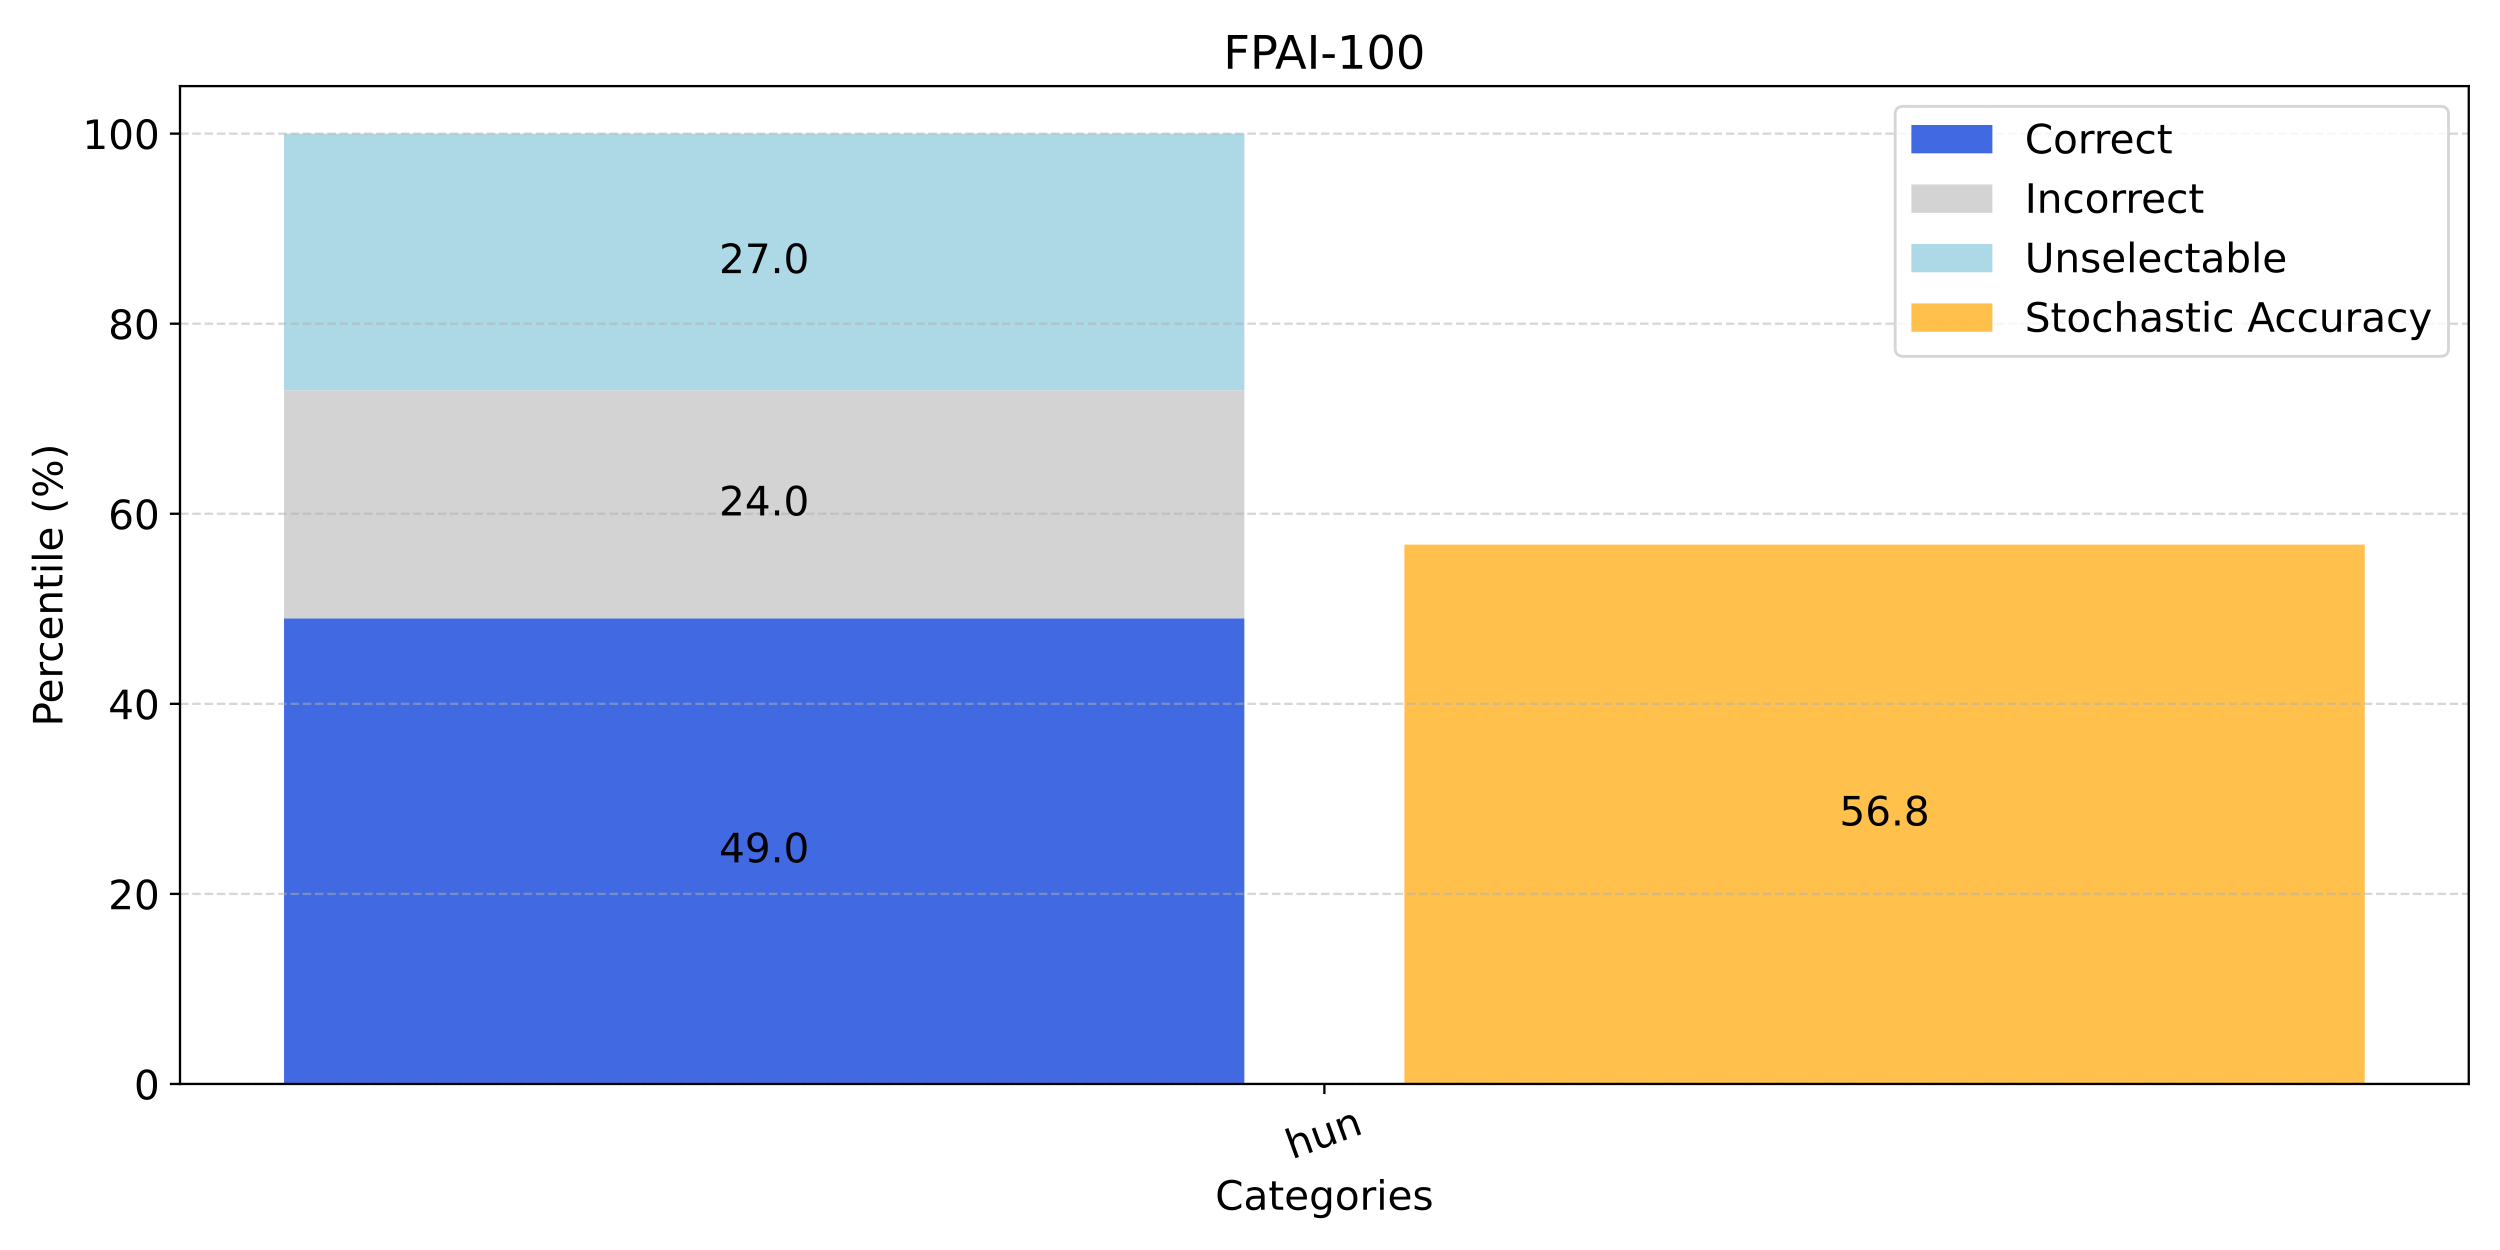
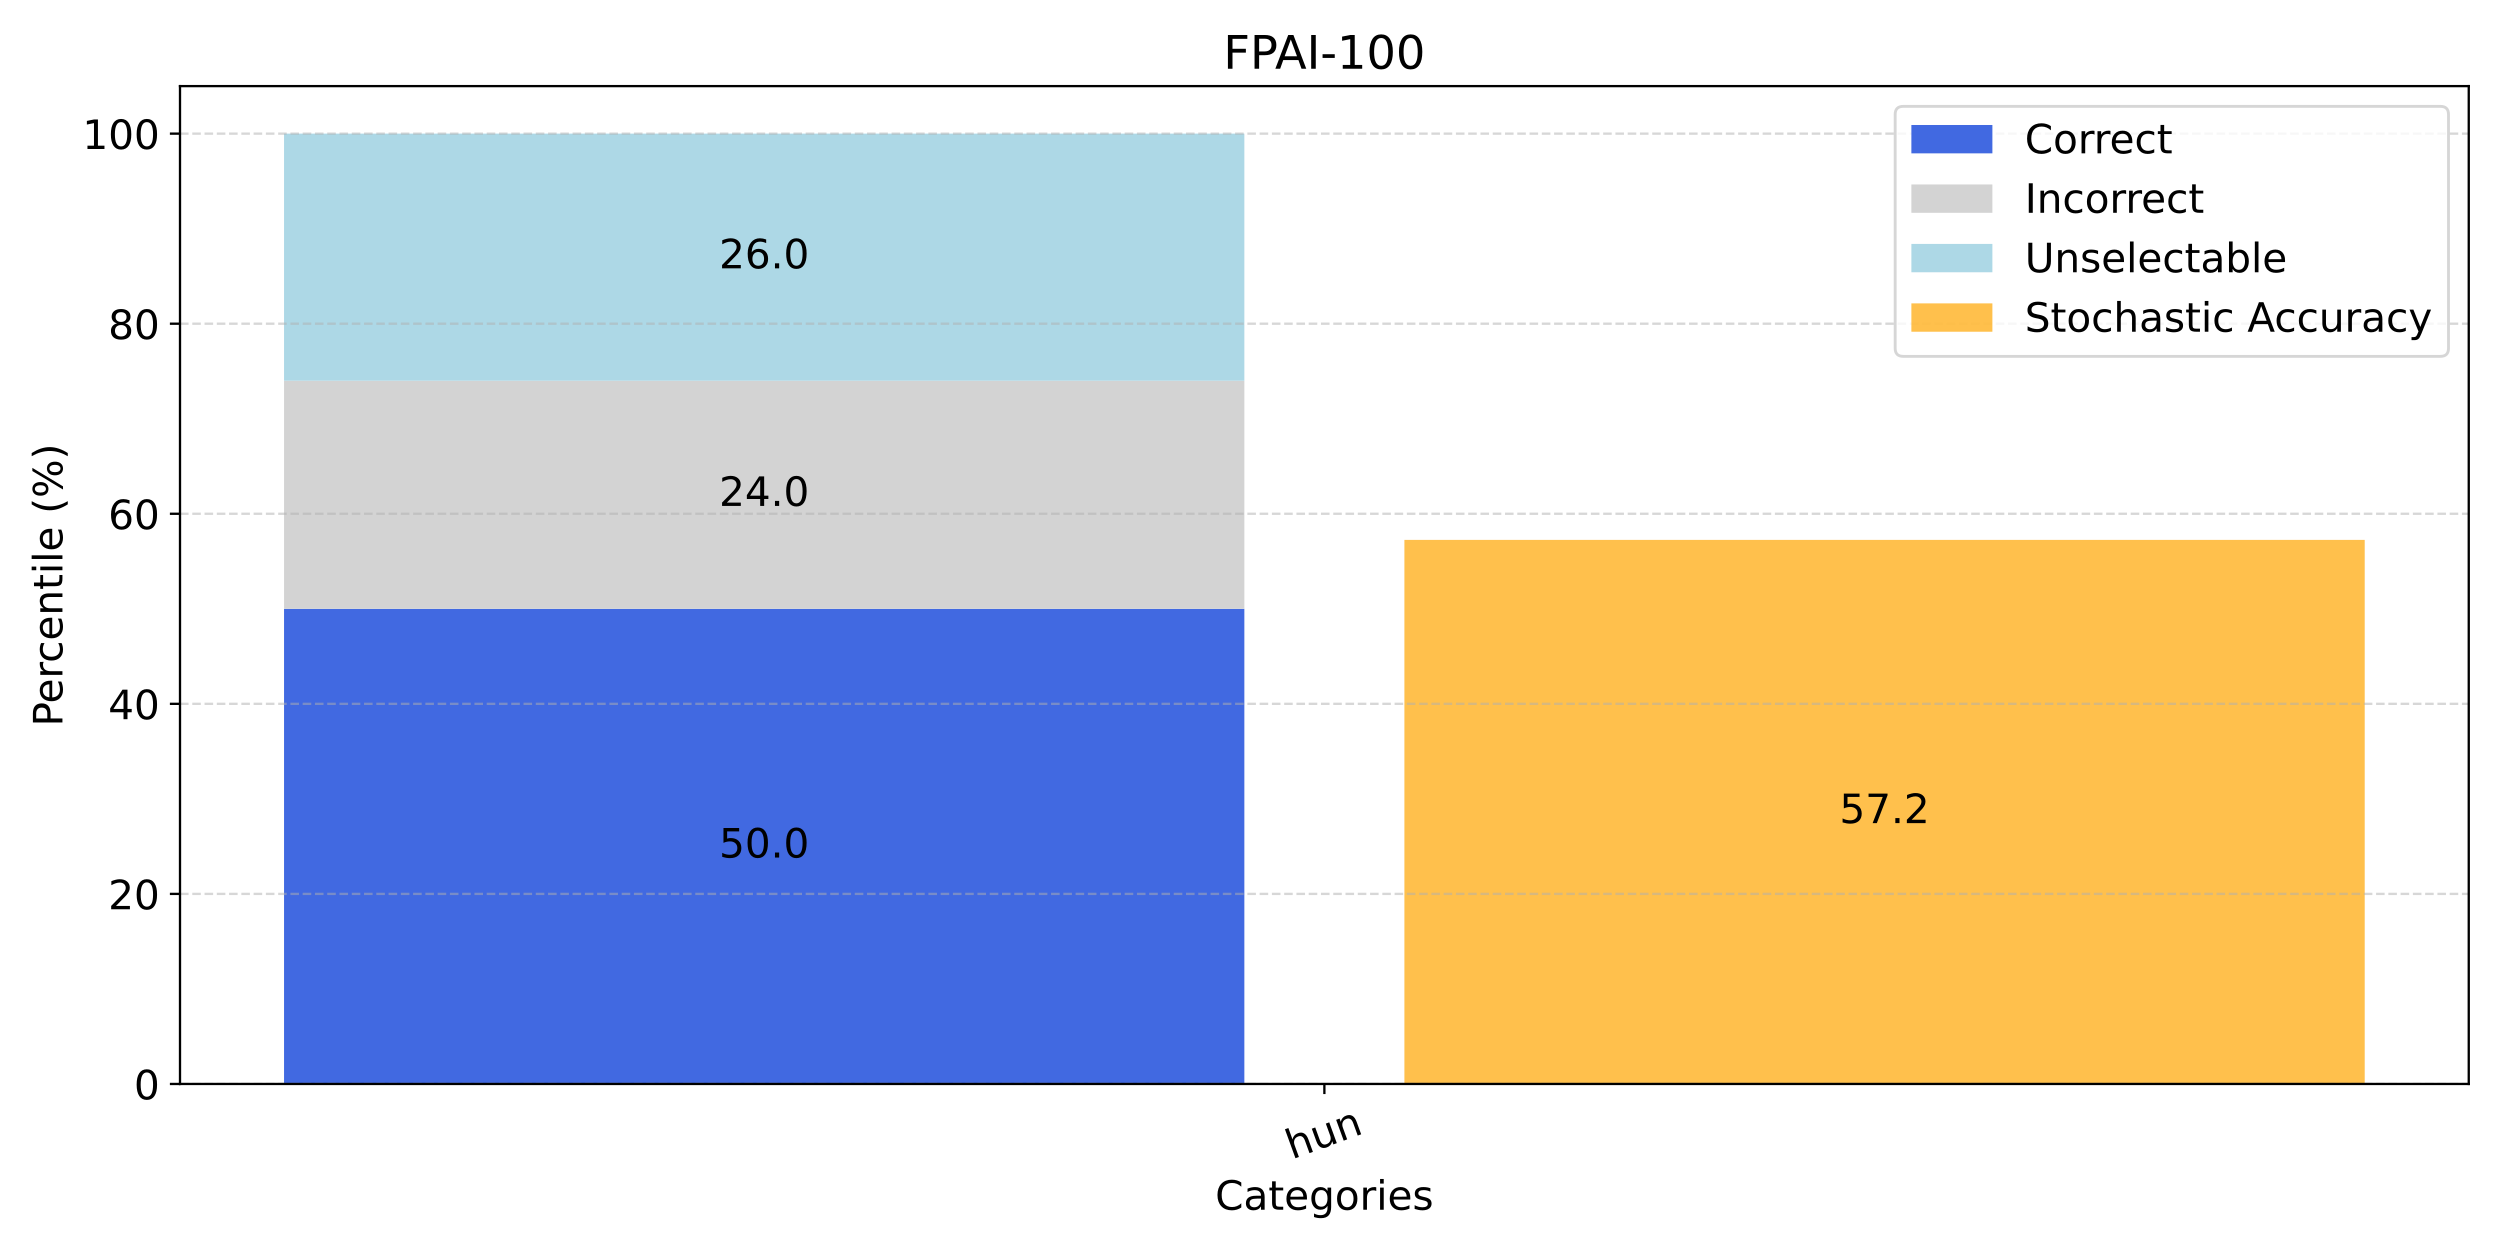
<svg xmlns="http://www.w3.org/2000/svg" xmlns:xlink="http://www.w3.org/1999/xlink" width="864pt" height="432pt" viewBox="0 0 864 432" version="1.1">
  <defs>
    <style type="text/css">*{stroke-linejoin: round; stroke-linecap: butt}</style>
  </defs>
  <g id="figure_1">
    <g id="patch_1">
      <path d="M 0 432  L 864 432  L 864 0  L 0 0  z " style="fill: #ffffff" />
    </g>
    <g id="axes_1">
      <g id="patch_2">
        <path d="M 62.21 374.615  L 853.2 374.615  L 853.2 29.76  L 62.21 29.76  z " style="fill: #ffffff" />
      </g>
      <g id="patch_3">
-         <path d="M 98.164 374.615  L 430.048 374.615  L 430.048 213.683  L 98.164 213.683  z " clip-path="url(#pe1eb1052ed)" style="fill: #4169e1" />
+         <path d="M 98.164 374.615  L 430.048 374.615  L 430.048 210.398  L 98.164 210.398  z " clip-path="url(#p90a326f215)" style="fill: #4169e1" />
      </g>
      <g id="patch_4">
-         <path d="M 98.164 213.683  L 430.048 213.683  L 430.048 134.859  L 98.164 134.859  z " clip-path="url(#pe1eb1052ed)" style="fill: #d3d3d3" />
+         <path d="M 98.164 210.398  L 430.048 210.398  L 430.048 131.574  L 98.164 131.574  z " clip-path="url(#p90a326f215)" style="fill: #d3d3d3" />
      </g>
      <g id="patch_5">
-         <path d="M 98.164 134.859  L 430.048 134.859  L 430.048 46.182  L 98.164 46.182  z " clip-path="url(#pe1eb1052ed)" style="fill: #add8e6" />
+         <path d="M 98.164 131.574  L 430.048 131.574  L 430.048 46.182  L 98.164 46.182  z " clip-path="url(#p90a326f215)" style="fill: #add8e6" />
      </g>
      <g id="patch_6">
-         <path d="M 485.362 374.615  L 817.246 374.615  L 817.246 188.229  L 485.362 188.229  z " clip-path="url(#pe1eb1052ed)" style="fill: #ffa500; opacity: 0.7" />
+         <path d="M 485.362 374.615  L 817.246 374.615  L 817.246 186.587  L 485.362 186.587  z " clip-path="url(#p90a326f215)" style="fill: #ffa500; opacity: 0.7" />
      </g>
      <g id="matplotlib.axis_1">
        <g id="xtick_1">
          <g id="line2d_1">
            <defs>
-               <path id="mf9d38e99df" d="M 0 0  L 0 3.5  " style="stroke: #000000; stroke-width: 0.8" />
-             </defs>
-             <g>
-               <use xlink:href="#mf9d38e99df" x="457.705" y="374.615" style="stroke: #000000; stroke-width: 0.8" />
+               <path id="m973f7bfa59" d="M 0 0  L 0 3.5  " style="stroke: #000000; stroke-width: 0.8" />
+             </defs>
+             <g>
+               <use xlink:href="#m973f7bfa59" x="457.705" y="374.615" style="stroke: #000000; stroke-width: 0.8" />
            </g>
          </g>
          <g id="text_1">
            <g transform="translate(446.5201 400.7151) rotate(-20) scale(0.14 -0.14)">
              <defs>
                <path id="DejaVuSans-68" d="M 3513 2113  L 3513 0  L 2938 0  L 2938 2094  Q 2938 2591 2744 2837  Q 2550 3084 2163 3084  Q 1697 3084 1428 2787  Q 1159 2491 1159 1978  L 1159 0  L 581 0  L 581 4863  L 1159 4863  L 1159 2956  Q 1366 3272 1645 3428  Q 1925 3584 2291 3584  Q 2894 3584 3203 3211  Q 3513 2838 3513 2113  z " transform="scale(0.015625)" />
                <path id="DejaVuSans-75" d="M 544 1381  L 544 3500  L 1119 3500  L 1119 1403  Q 1119 906 1312 657  Q 1506 409 1894 409  Q 2359 409 2629 706  Q 2900 1003 2900 1516  L 2900 3500  L 3475 3500  L 3475 0  L 2900 0  L 2900 538  Q 2691 219 2414 64  Q 2138 -91 1772 -91  Q 1169 -91 856 284  Q 544 659 544 1381  z M 1991 3584  L 1991 3584  z " transform="scale(0.015625)" />
                <path id="DejaVuSans-6e" d="M 3513 2113  L 3513 0  L 2938 0  L 2938 2094  Q 2938 2591 2744 2837  Q 2550 3084 2163 3084  Q 1697 3084 1428 2787  Q 1159 2491 1159 1978  L 1159 0  L 581 0  L 581 3500  L 1159 3500  L 1159 2956  Q 1366 3272 1645 3428  Q 1925 3584 2291 3584  Q 2894 3584 3203 3211  Q 3513 2838 3513 2113  z " transform="scale(0.015625)" />
              </defs>
              <use xlink:href="#DejaVuSans-68" />
              <use xlink:href="#DejaVuSans-75" transform="translate(63.37891 0)" />
              <use xlink:href="#DejaVuSans-6e" transform="translate(126.7578 0)" />
            </g>
          </g>
        </g>
        <g id="text_2">
          <g transform="translate(419.9728 418.0889) scale(0.14 -0.14)">
            <defs>
              <path id="DejaVuSans-43" d="M 4122 4306  L 4122 3641  Q 3803 3938 3442 4084  Q 3081 4231 2675 4231  Q 1875 4231 1450 3742  Q 1025 3253 1025 2328  Q 1025 1406 1450 917  Q 1875 428 2675 428  Q 3081 428 3442 575  Q 3803 722 4122 1019  L 4122 359  Q 3791 134 3420 21  Q 3050 -91 2638 -91  Q 1578 -91 968 557  Q 359 1206 359 2328  Q 359 3453 968 4101  Q 1578 4750 2638 4750  Q 3056 4750 3426 4639  Q 3797 4528 4122 4306  z " transform="scale(0.015625)" />
              <path id="DejaVuSans-61" d="M 2194 1759  Q 1497 1759 1228 1600  Q 959 1441 959 1056  Q 959 750 1161 570  Q 1363 391 1709 391  Q 2188 391 2477 730  Q 2766 1069 2766 1631  L 2766 1759  L 2194 1759  z M 3341 1997  L 3341 0  L 2766 0  L 2766 531  Q 2569 213 2275 61  Q 1981 -91 1556 -91  Q 1019 -91 701 211  Q 384 513 384 1019  Q 384 1609 779 1909  Q 1175 2209 1959 2209  L 2766 2209  L 2766 2266  Q 2766 2663 2505 2880  Q 2244 3097 1772 3097  Q 1472 3097 1187 3025  Q 903 2953 641 2809  L 641 3341  Q 956 3463 1253 3523  Q 1550 3584 1831 3584  Q 2591 3584 2966 3190  Q 3341 2797 3341 1997  z " transform="scale(0.015625)" />
              <path id="DejaVuSans-74" d="M 1172 4494  L 1172 3500  L 2356 3500  L 2356 3053  L 1172 3053  L 1172 1153  Q 1172 725 1289 603  Q 1406 481 1766 481  L 2356 481  L 2356 0  L 1766 0  Q 1100 0 847 248  Q 594 497 594 1153  L 594 3053  L 172 3053  L 172 3500  L 594 3500  L 594 4494  L 1172 4494  z " transform="scale(0.015625)" />
              <path id="DejaVuSans-65" d="M 3597 1894  L 3597 1613  L 953 1613  Q 991 1019 1311 708  Q 1631 397 2203 397  Q 2534 397 2845 478  Q 3156 559 3463 722  L 3463 178  Q 3153 47 2828 -22  Q 2503 -91 2169 -91  Q 1331 -91 842 396  Q 353 884 353 1716  Q 353 2575 817 3079  Q 1281 3584 2069 3584  Q 2775 3584 3186 3129  Q 3597 2675 3597 1894  z M 3022 2063  Q 3016 2534 2758 2815  Q 2500 3097 2075 3097  Q 1594 3097 1305 2825  Q 1016 2553 972 2059  L 3022 2063  z " transform="scale(0.015625)" />
              <path id="DejaVuSans-67" d="M 2906 1791  Q 2906 2416 2648 2759  Q 2391 3103 1925 3103  Q 1463 3103 1205 2759  Q 947 2416 947 1791  Q 947 1169 1205 825  Q 1463 481 1925 481  Q 2391 481 2648 825  Q 2906 1169 2906 1791  z M 3481 434  Q 3481 -459 3084 -895  Q 2688 -1331 1869 -1331  Q 1566 -1331 1297 -1286  Q 1028 -1241 775 -1147  L 775 -588  Q 1028 -725 1275 -790  Q 1522 -856 1778 -856  Q 2344 -856 2625 -561  Q 2906 -266 2906 331  L 2906 616  Q 2728 306 2450 153  Q 2172 0 1784 0  Q 1141 0 747 490  Q 353 981 353 1791  Q 353 2603 747 3093  Q 1141 3584 1784 3584  Q 2172 3584 2450 3431  Q 2728 3278 2906 2969  L 2906 3500  L 3481 3500  L 3481 434  z " transform="scale(0.015625)" />
              <path id="DejaVuSans-6f" d="M 1959 3097  Q 1497 3097 1228 2736  Q 959 2375 959 1747  Q 959 1119 1226 758  Q 1494 397 1959 397  Q 2419 397 2687 759  Q 2956 1122 2956 1747  Q 2956 2369 2687 2733  Q 2419 3097 1959 3097  z M 1959 3584  Q 2709 3584 3137 3096  Q 3566 2609 3566 1747  Q 3566 888 3137 398  Q 2709 -91 1959 -91  Q 1206 -91 779 398  Q 353 888 353 1747  Q 353 2609 779 3096  Q 1206 3584 1959 3584  z " transform="scale(0.015625)" />
              <path id="DejaVuSans-72" d="M 2631 2963  Q 2534 3019 2420 3045  Q 2306 3072 2169 3072  Q 1681 3072 1420 2755  Q 1159 2438 1159 1844  L 1159 0  L 581 0  L 581 3500  L 1159 3500  L 1159 2956  Q 1341 3275 1631 3429  Q 1922 3584 2338 3584  Q 2397 3584 2469 3576  Q 2541 3569 2628 3553  L 2631 2963  z " transform="scale(0.015625)" />
              <path id="DejaVuSans-69" d="M 603 3500  L 1178 3500  L 1178 0  L 603 0  L 603 3500  z M 603 4863  L 1178 4863  L 1178 4134  L 603 4134  L 603 4863  z " transform="scale(0.015625)" />
              <path id="DejaVuSans-73" d="M 2834 3397  L 2834 2853  Q 2591 2978 2328 3040  Q 2066 3103 1784 3103  Q 1356 3103 1142 2972  Q 928 2841 928 2578  Q 928 2378 1081 2264  Q 1234 2150 1697 2047  L 1894 2003  Q 2506 1872 2764 1633  Q 3022 1394 3022 966  Q 3022 478 2636 193  Q 2250 -91 1575 -91  Q 1294 -91 989 -36  Q 684 19 347 128  L 347 722  Q 666 556 975 473  Q 1284 391 1588 391  Q 1994 391 2212 530  Q 2431 669 2431 922  Q 2431 1156 2273 1281  Q 2116 1406 1581 1522  L 1381 1569  Q 847 1681 609 1914  Q 372 2147 372 2553  Q 372 3047 722 3315  Q 1072 3584 1716 3584  Q 2034 3584 2315 3537  Q 2597 3491 2834 3397  z " transform="scale(0.015625)" />
            </defs>
            <use xlink:href="#DejaVuSans-43" />
            <use xlink:href="#DejaVuSans-61" transform="translate(69.82422 0)" />
            <use xlink:href="#DejaVuSans-74" transform="translate(131.1035 0)" />
            <use xlink:href="#DejaVuSans-65" transform="translate(170.3125 0)" />
            <use xlink:href="#DejaVuSans-67" transform="translate(231.8359 0)" />
            <use xlink:href="#DejaVuSans-6f" transform="translate(295.3125 0)" />
            <use xlink:href="#DejaVuSans-72" transform="translate(356.4941 0)" />
            <use xlink:href="#DejaVuSans-69" transform="translate(397.6074 0)" />
            <use xlink:href="#DejaVuSans-65" transform="translate(425.3906 0)" />
            <use xlink:href="#DejaVuSans-73" transform="translate(486.9141 0)" />
          </g>
        </g>
      </g>
      <g id="matplotlib.axis_2">
        <g id="ytick_1">
          <g id="line2d_2">
-             <path d="M 62.21 374.615  L 853.2 374.615  " clip-path="url(#pe1eb1052ed)" style="fill: none; stroke-dasharray: 2.96,1.28; stroke-dashoffset: 0; stroke: #b0b0b0; stroke-opacity: 0.5; stroke-width: 0.8" />
+             <path d="M 62.21 374.615  L 853.2 374.615  " clip-path="url(#p90a326f215)" style="fill: none; stroke-dasharray: 2.96,1.28; stroke-dashoffset: 0; stroke: #b0b0b0; stroke-opacity: 0.5; stroke-width: 0.8" />
          </g>
          <g id="line2d_3">
            <defs>
-               <path id="m444b6116c9" d="M 0 0  L -3.5 0  " style="stroke: #000000; stroke-width: 0.8" />
-             </defs>
-             <g>
-               <use xlink:href="#m444b6116c9" x="62.21" y="374.615" style="stroke: #000000; stroke-width: 0.8" />
+               <path id="m617a1055f2" d="M 0 0  L -3.5 0  " style="stroke: #000000; stroke-width: 0.8" />
+             </defs>
+             <g>
+               <use xlink:href="#m617a1055f2" x="62.21" y="374.615" style="stroke: #000000; stroke-width: 0.8" />
            </g>
          </g>
          <g id="text_3">
            <g transform="translate(46.3025 379.9341) scale(0.14 -0.14)">
              <defs>
                <path id="DejaVuSans-30" d="M 2034 4250  Q 1547 4250 1301 3770  Q 1056 3291 1056 2328  Q 1056 1369 1301 889  Q 1547 409 2034 409  Q 2525 409 2770 889  Q 3016 1369 3016 2328  Q 3016 3291 2770 3770  Q 2525 4250 2034 4250  z M 2034 4750  Q 2819 4750 3233 4129  Q 3647 3509 3647 2328  Q 3647 1150 3233 529  Q 2819 -91 2034 -91  Q 1250 -91 836 529  Q 422 1150 422 2328  Q 422 3509 836 4129  Q 1250 4750 2034 4750  z " transform="scale(0.015625)" />
              </defs>
              <use xlink:href="#DejaVuSans-30" />
            </g>
          </g>
        </g>
        <g id="ytick_2">
          <g id="line2d_4">
-             <path d="M 62.21 308.928  L 853.2 308.928  " clip-path="url(#pe1eb1052ed)" style="fill: none; stroke-dasharray: 2.96,1.28; stroke-dashoffset: 0; stroke: #b0b0b0; stroke-opacity: 0.5; stroke-width: 0.8" />
+             <path d="M 62.21 308.928  L 853.2 308.928  " clip-path="url(#p90a326f215)" style="fill: none; stroke-dasharray: 2.96,1.28; stroke-dashoffset: 0; stroke: #b0b0b0; stroke-opacity: 0.5; stroke-width: 0.8" />
          </g>
          <g id="line2d_5">
            <g>
-               <use xlink:href="#m444b6116c9" x="62.21" y="308.928" style="stroke: #000000; stroke-width: 0.8" />
+               <use xlink:href="#m617a1055f2" x="62.21" y="308.928" style="stroke: #000000; stroke-width: 0.8" />
            </g>
          </g>
          <g id="text_4">
            <g transform="translate(37.395 314.2474) scale(0.14 -0.14)">
              <defs>
                <path id="DejaVuSans-32" d="M 1228 531  L 3431 531  L 3431 0  L 469 0  L 469 531  Q 828 903 1448 1529  Q 2069 2156 2228 2338  Q 2531 2678 2651 2914  Q 2772 3150 2772 3378  Q 2772 3750 2511 3984  Q 2250 4219 1831 4219  Q 1534 4219 1204 4116  Q 875 4013 500 3803  L 500 4441  Q 881 4594 1212 4672  Q 1544 4750 1819 4750  Q 2544 4750 2975 4387  Q 3406 4025 3406 3419  Q 3406 3131 3298 2873  Q 3191 2616 2906 2266  Q 2828 2175 2409 1742  Q 1991 1309 1228 531  z " transform="scale(0.015625)" />
              </defs>
              <use xlink:href="#DejaVuSans-32" />
              <use xlink:href="#DejaVuSans-30" transform="translate(63.62305 0)" />
            </g>
          </g>
        </g>
        <g id="ytick_3">
          <g id="line2d_6">
-             <path d="M 62.21 243.242  L 853.2 243.242  " clip-path="url(#pe1eb1052ed)" style="fill: none; stroke-dasharray: 2.96,1.28; stroke-dashoffset: 0; stroke: #b0b0b0; stroke-opacity: 0.5; stroke-width: 0.8" />
+             <path d="M 62.21 243.242  L 853.2 243.242  " clip-path="url(#p90a326f215)" style="fill: none; stroke-dasharray: 2.96,1.28; stroke-dashoffset: 0; stroke: #b0b0b0; stroke-opacity: 0.5; stroke-width: 0.8" />
          </g>
          <g id="line2d_7">
            <g>
-               <use xlink:href="#m444b6116c9" x="62.21" y="243.242" style="stroke: #000000; stroke-width: 0.8" />
+               <use xlink:href="#m617a1055f2" x="62.21" y="243.242" style="stroke: #000000; stroke-width: 0.8" />
            </g>
          </g>
          <g id="text_5">
            <g transform="translate(37.395 248.5607) scale(0.14 -0.14)">
              <defs>
                <path id="DejaVuSans-34" d="M 2419 4116  L 825 1625  L 2419 1625  L 2419 4116  z M 2253 4666  L 3047 4666  L 3047 1625  L 3713 1625  L 3713 1100  L 3047 1100  L 3047 0  L 2419 0  L 2419 1100  L 313 1100  L 313 1709  L 2253 4666  z " transform="scale(0.015625)" />
              </defs>
              <use xlink:href="#DejaVuSans-34" />
              <use xlink:href="#DejaVuSans-30" transform="translate(63.62305 0)" />
            </g>
          </g>
        </g>
        <g id="ytick_4">
          <g id="line2d_8">
-             <path d="M 62.21 177.555  L 853.2 177.555  " clip-path="url(#pe1eb1052ed)" style="fill: none; stroke-dasharray: 2.96,1.28; stroke-dashoffset: 0; stroke: #b0b0b0; stroke-opacity: 0.5; stroke-width: 0.8" />
+             <path d="M 62.21 177.555  L 853.2 177.555  " clip-path="url(#p90a326f215)" style="fill: none; stroke-dasharray: 2.96,1.28; stroke-dashoffset: 0; stroke: #b0b0b0; stroke-opacity: 0.5; stroke-width: 0.8" />
          </g>
          <g id="line2d_9">
            <g>
-               <use xlink:href="#m444b6116c9" x="62.21" y="177.555" style="stroke: #000000; stroke-width: 0.8" />
+               <use xlink:href="#m617a1055f2" x="62.21" y="177.555" style="stroke: #000000; stroke-width: 0.8" />
            </g>
          </g>
          <g id="text_6">
            <g transform="translate(37.395 182.874) scale(0.14 -0.14)">
              <defs>
                <path id="DejaVuSans-36" d="M 2113 2584  Q 1688 2584 1439 2293  Q 1191 2003 1191 1497  Q 1191 994 1439 701  Q 1688 409 2113 409  Q 2538 409 2786 701  Q 3034 994 3034 1497  Q 3034 2003 2786 2293  Q 2538 2584 2113 2584  z M 3366 4563  L 3366 3988  Q 3128 4100 2886 4159  Q 2644 4219 2406 4219  Q 1781 4219 1451 3797  Q 1122 3375 1075 2522  Q 1259 2794 1537 2939  Q 1816 3084 2150 3084  Q 2853 3084 3261 2657  Q 3669 2231 3669 1497  Q 3669 778 3244 343  Q 2819 -91 2113 -91  Q 1303 -91 875 529  Q 447 1150 447 2328  Q 447 3434 972 4092  Q 1497 4750 2381 4750  Q 2619 4750 2861 4703  Q 3103 4656 3366 4563  z " transform="scale(0.015625)" />
              </defs>
              <use xlink:href="#DejaVuSans-36" />
              <use xlink:href="#DejaVuSans-30" transform="translate(63.62305 0)" />
            </g>
          </g>
        </g>
        <g id="ytick_5">
          <g id="line2d_10">
-             <path d="M 62.21 111.868  L 853.2 111.868  " clip-path="url(#pe1eb1052ed)" style="fill: none; stroke-dasharray: 2.96,1.28; stroke-dashoffset: 0; stroke: #b0b0b0; stroke-opacity: 0.5; stroke-width: 0.8" />
+             <path d="M 62.21 111.868  L 853.2 111.868  " clip-path="url(#p90a326f215)" style="fill: none; stroke-dasharray: 2.96,1.28; stroke-dashoffset: 0; stroke: #b0b0b0; stroke-opacity: 0.5; stroke-width: 0.8" />
          </g>
          <g id="line2d_11">
            <g>
-               <use xlink:href="#m444b6116c9" x="62.21" y="111.868" style="stroke: #000000; stroke-width: 0.8" />
+               <use xlink:href="#m617a1055f2" x="62.21" y="111.868" style="stroke: #000000; stroke-width: 0.8" />
            </g>
          </g>
          <g id="text_7">
            <g transform="translate(37.395 117.1873) scale(0.14 -0.14)">
              <defs>
                <path id="DejaVuSans-38" d="M 2034 2216  Q 1584 2216 1326 1975  Q 1069 1734 1069 1313  Q 1069 891 1326 650  Q 1584 409 2034 409  Q 2484 409 2743 651  Q 3003 894 3003 1313  Q 3003 1734 2745 1975  Q 2488 2216 2034 2216  z M 1403 2484  Q 997 2584 770 2862  Q 544 3141 544 3541  Q 544 4100 942 4425  Q 1341 4750 2034 4750  Q 2731 4750 3128 4425  Q 3525 4100 3525 3541  Q 3525 3141 3298 2862  Q 3072 2584 2669 2484  Q 3125 2378 3379 2068  Q 3634 1759 3634 1313  Q 3634 634 3220 271  Q 2806 -91 2034 -91  Q 1263 -91 848 271  Q 434 634 434 1313  Q 434 1759 690 2068  Q 947 2378 1403 2484  z M 1172 3481  Q 1172 3119 1398 2916  Q 1625 2713 2034 2713  Q 2441 2713 2670 2916  Q 2900 3119 2900 3481  Q 2900 3844 2670 4047  Q 2441 4250 2034 4250  Q 1625 4250 1398 4047  Q 1172 3844 1172 3481  z " transform="scale(0.015625)" />
              </defs>
              <use xlink:href="#DejaVuSans-38" />
              <use xlink:href="#DejaVuSans-30" transform="translate(63.62305 0)" />
            </g>
          </g>
        </g>
        <g id="ytick_6">
          <g id="line2d_12">
-             <path d="M 62.21 46.182  L 853.2 46.182  " clip-path="url(#pe1eb1052ed)" style="fill: none; stroke-dasharray: 2.96,1.28; stroke-dashoffset: 0; stroke: #b0b0b0; stroke-opacity: 0.5; stroke-width: 0.8" />
+             <path d="M 62.21 46.182  L 853.2 46.182  " clip-path="url(#p90a326f215)" style="fill: none; stroke-dasharray: 2.96,1.28; stroke-dashoffset: 0; stroke: #b0b0b0; stroke-opacity: 0.5; stroke-width: 0.8" />
          </g>
          <g id="line2d_13">
            <g>
-               <use xlink:href="#m444b6116c9" x="62.21" y="46.182" style="stroke: #000000; stroke-width: 0.8" />
+               <use xlink:href="#m617a1055f2" x="62.21" y="46.182" style="stroke: #000000; stroke-width: 0.8" />
            </g>
          </g>
          <g id="text_8">
            <g transform="translate(28.4875 51.50058) scale(0.14 -0.14)">
              <defs>
                <path id="DejaVuSans-31" d="M 794 531  L 1825 531  L 1825 4091  L 703 3866  L 703 4441  L 1819 4666  L 2450 4666  L 2450 531  L 3481 531  L 3481 0  L 794 0  L 794 531  z " transform="scale(0.015625)" />
              </defs>
              <use xlink:href="#DejaVuSans-31" />
              <use xlink:href="#DejaVuSans-30" transform="translate(63.62305 0)" />
              <use xlink:href="#DejaVuSans-30" transform="translate(127.2461 0)" />
            </g>
          </g>
        </g>
        <g id="text_9">
          <g transform="translate(21.57594 251.053) rotate(-90) scale(0.14 -0.14)">
            <defs>
              <path id="DejaVuSans-50" d="M 1259 4147  L 1259 2394  L 2053 2394  Q 2494 2394 2734 2622  Q 2975 2850 2975 3272  Q 2975 3691 2734 3919  Q 2494 4147 2053 4147  L 1259 4147  z M 628 4666  L 2053 4666  Q 2838 4666 3239 4311  Q 3641 3956 3641 3272  Q 3641 2581 3239 2228  Q 2838 1875 2053 1875  L 1259 1875  L 1259 0  L 628 0  L 628 4666  z " transform="scale(0.015625)" />
              <path id="DejaVuSans-63" d="M 3122 3366  L 3122 2828  Q 2878 2963 2633 3030  Q 2388 3097 2138 3097  Q 1578 3097 1268 2742  Q 959 2388 959 1747  Q 959 1106 1268 751  Q 1578 397 2138 397  Q 2388 397 2633 464  Q 2878 531 3122 666  L 3122 134  Q 2881 22 2623 -34  Q 2366 -91 2075 -91  Q 1284 -91 818 406  Q 353 903 353 1747  Q 353 2603 823 3093  Q 1294 3584 2113 3584  Q 2378 3584 2631 3529  Q 2884 3475 3122 3366  z " transform="scale(0.015625)" />
              <path id="DejaVuSans-6c" d="M 603 4863  L 1178 4863  L 1178 0  L 603 0  L 603 4863  z " transform="scale(0.015625)" />
              <path id="DejaVuSans-20" transform="scale(0.015625)" />
              <path id="DejaVuSans-28" d="M 1984 4856  Q 1566 4138 1362 3434  Q 1159 2731 1159 2009  Q 1159 1288 1364 580  Q 1569 -128 1984 -844  L 1484 -844  Q 1016 -109 783 600  Q 550 1309 550 2009  Q 550 2706 781 3412  Q 1013 4119 1484 4856  L 1984 4856  z " transform="scale(0.015625)" />
              <path id="DejaVuSans-25" d="M 4653 2053  Q 4381 2053 4226 1822  Q 4072 1591 4072 1178  Q 4072 772 4226 539  Q 4381 306 4653 306  Q 4919 306 5073 539  Q 5228 772 5228 1178  Q 5228 1588 5073 1820  Q 4919 2053 4653 2053  z M 4653 2450  Q 5147 2450 5437 2106  Q 5728 1763 5728 1178  Q 5728 594 5436 251  Q 5144 -91 4653 -91  Q 4153 -91 3862 251  Q 3572 594 3572 1178  Q 3572 1766 3864 2108  Q 4156 2450 4653 2450  z M 1428 4353  Q 1159 4353 1004 4120  Q 850 3888 850 3481  Q 850 3069 1003 2837  Q 1156 2606 1428 2606  Q 1700 2606 1854 2837  Q 2009 3069 2009 3481  Q 2009 3884 1853 4118  Q 1697 4353 1428 4353  z M 4250 4750  L 4750 4750  L 1831 -91  L 1331 -91  L 4250 4750  z M 1428 4750  Q 1922 4750 2215 4408  Q 2509 4066 2509 3481  Q 2509 2891 2217 2550  Q 1925 2209 1428 2209  Q 931 2209 642 2551  Q 353 2894 353 3481  Q 353 4063 643 4406  Q 934 4750 1428 4750  z " transform="scale(0.015625)" />
              <path id="DejaVuSans-29" d="M 513 4856  L 1013 4856  Q 1481 4119 1714 3412  Q 1947 2706 1947 2009  Q 1947 1309 1714 600  Q 1481 -109 1013 -844  L 513 -844  Q 928 -128 1133 580  Q 1338 1288 1338 2009  Q 1338 2731 1133 3434  Q 928 4138 513 4856  z " transform="scale(0.015625)" />
            </defs>
            <use xlink:href="#DejaVuSans-50" />
            <use xlink:href="#DejaVuSans-65" transform="translate(56.67773 0)" />
            <use xlink:href="#DejaVuSans-72" transform="translate(118.2012 0)" />
            <use xlink:href="#DejaVuSans-63" transform="translate(157.0645 0)" />
            <use xlink:href="#DejaVuSans-65" transform="translate(212.0449 0)" />
            <use xlink:href="#DejaVuSans-6e" transform="translate(273.5684 0)" />
            <use xlink:href="#DejaVuSans-74" transform="translate(336.9473 0)" />
            <use xlink:href="#DejaVuSans-69" transform="translate(376.1562 0)" />
            <use xlink:href="#DejaVuSans-6c" transform="translate(403.9395 0)" />
            <use xlink:href="#DejaVuSans-65" transform="translate(431.7227 0)" />
            <use xlink:href="#DejaVuSans-20" transform="translate(493.2461 0)" />
            <use xlink:href="#DejaVuSans-28" transform="translate(525.0332 0)" />
            <use xlink:href="#DejaVuSans-25" transform="translate(564.0469 0)" />
            <use xlink:href="#DejaVuSans-29" transform="translate(659.0664 0)" />
          </g>
        </g>
      </g>
      <g id="patch_7">
        <path d="M 62.21 374.615  L 62.21 29.76  " style="fill: none; stroke: #000000; stroke-width: 0.8; stroke-linejoin: miter; stroke-linecap: square" />
      </g>
      <g id="patch_8">
        <path d="M 853.2 374.615  L 853.2 29.76  " style="fill: none; stroke: #000000; stroke-width: 0.8; stroke-linejoin: miter; stroke-linecap: square" />
      </g>
      <g id="patch_9">
        <path d="M 62.21 374.615  L 853.2 374.615  " style="fill: none; stroke: #000000; stroke-width: 0.8; stroke-linejoin: miter; stroke-linecap: square" />
      </g>
      <g id="patch_10">
        <path d="M 62.21 29.76  L 853.2 29.76  " style="fill: none; stroke: #000000; stroke-width: 0.8; stroke-linejoin: miter; stroke-linecap: square" />
      </g>
      <g id="text_10">
-         <g transform="translate(248.5201 298.0121) scale(0.14 -0.14)">
+         <g transform="translate(248.5201 296.3699) scale(0.14 -0.14)">
          <defs>
-             <path id="DejaVuSans-39" d="M 703 97  L 703 672  Q 941 559 1184 500  Q 1428 441 1663 441  Q 2288 441 2617 861  Q 2947 1281 2994 2138  Q 2813 1869 2534 1725  Q 2256 1581 1919 1581  Q 1219 1581 811 2004  Q 403 2428 403 3163  Q 403 3881 828 4315  Q 1253 4750 1959 4750  Q 2769 4750 3195 4129  Q 3622 3509 3622 2328  Q 3622 1225 3098 567  Q 2575 -91 1691 -91  Q 1453 -91 1209 -44  Q 966 3 703 97  z M 1959 2075  Q 2384 2075 2632 2365  Q 2881 2656 2881 3163  Q 2881 3666 2632 3958  Q 2384 4250 1959 4250  Q 1534 4250 1286 3958  Q 1038 3666 1038 3163  Q 1038 2656 1286 2365  Q 1534 2075 1959 2075  z " transform="scale(0.015625)" />
+             <path id="DejaVuSans-35" d="M 691 4666  L 3169 4666  L 3169 4134  L 1269 4134  L 1269 2991  Q 1406 3038 1543 3061  Q 1681 3084 1819 3084  Q 2600 3084 3056 2656  Q 3513 2228 3513 1497  Q 3513 744 3044 326  Q 2575 -91 1722 -91  Q 1428 -91 1123 -41  Q 819 9 494 109  L 494 744  Q 775 591 1075 516  Q 1375 441 1709 441  Q 2250 441 2565 725  Q 2881 1009 2881 1497  Q 2881 1984 2565 2268  Q 2250 2553 1709 2553  Q 1456 2553 1204 2497  Q 953 2441 691 2322  L 691 4666  z " transform="scale(0.015625)" />
            <path id="DejaVuSans-2e" d="M 684 794  L 1344 794  L 1344 0  L 684 0  L 684 794  z " transform="scale(0.015625)" />
          </defs>
-           <use xlink:href="#DejaVuSans-34" />
-           <use xlink:href="#DejaVuSans-39" transform="translate(63.62305 0)" />
+           <use xlink:href="#DejaVuSans-35" />
+           <use xlink:href="#DejaVuSans-30" transform="translate(63.62305 0)" />
          <use xlink:href="#DejaVuSans-2e" transform="translate(127.2461 0)" />
          <use xlink:href="#DejaVuSans-30" transform="translate(159.0332 0)" />
        </g>
      </g>
      <g id="text_11">
-         <g transform="translate(248.5201 178.1339) scale(0.14 -0.14)">
+         <g transform="translate(248.5201 174.8495) scale(0.14 -0.14)">
          <use xlink:href="#DejaVuSans-32" />
          <use xlink:href="#DejaVuSans-34" transform="translate(63.62305 0)" />
          <use xlink:href="#DejaVuSans-2e" transform="translate(127.2461 0)" />
          <use xlink:href="#DejaVuSans-30" transform="translate(159.0332 0)" />
        </g>
      </g>
      <g id="text_12">
-         <g transform="translate(248.5201 94.38332) scale(0.14 -0.14)">
+         <g transform="translate(248.5201 92.74115) scale(0.14 -0.14)">
+           <use xlink:href="#DejaVuSans-32" />
+           <use xlink:href="#DejaVuSans-36" transform="translate(63.62305 0)" />
+           <use xlink:href="#DejaVuSans-2e" transform="translate(127.2461 0)" />
+           <use xlink:href="#DejaVuSans-30" transform="translate(159.0332 0)" />
+         </g>
+       </g>
+       <g id="text_13">
+         <g transform="translate(635.718 284.4642) scale(0.14 -0.14)">
          <defs>
            <path id="DejaVuSans-37" d="M 525 4666  L 3525 4666  L 3525 4397  L 1831 0  L 1172 0  L 2766 4134  L 525 4134  L 525 4666  z " transform="scale(0.015625)" />
          </defs>
-           <use xlink:href="#DejaVuSans-32" />
+           <use xlink:href="#DejaVuSans-35" />
          <use xlink:href="#DejaVuSans-37" transform="translate(63.62305 0)" />
          <use xlink:href="#DejaVuSans-2e" transform="translate(127.2461 0)" />
-           <use xlink:href="#DejaVuSans-30" transform="translate(159.0332 0)" />
-         </g>
-       </g>
-       <g id="text_13">
-         <g transform="translate(635.718 285.2853) scale(0.14 -0.14)">
-           <defs>
-             <path id="DejaVuSans-35" d="M 691 4666  L 3169 4666  L 3169 4134  L 1269 4134  L 1269 2991  Q 1406 3038 1543 3061  Q 1681 3084 1819 3084  Q 2600 3084 3056 2656  Q 3513 2228 3513 1497  Q 3513 744 3044 326  Q 2575 -91 1722 -91  Q 1428 -91 1123 -41  Q 819 9 494 109  L 494 744  Q 775 591 1075 516  Q 1375 441 1709 441  Q 2250 441 2565 725  Q 2881 1009 2881 1497  Q 2881 1984 2565 2268  Q 2250 2553 1709 2553  Q 1456 2553 1204 2497  Q 953 2441 691 2322  L 691 4666  z " transform="scale(0.015625)" />
-           </defs>
-           <use xlink:href="#DejaVuSans-35" />
-           <use xlink:href="#DejaVuSans-36" transform="translate(63.62305 0)" />
-           <use xlink:href="#DejaVuSans-2e" transform="translate(127.2461 0)" />
-           <use xlink:href="#DejaVuSans-38" transform="translate(159.0332 0)" />
+           <use xlink:href="#DejaVuSans-32" transform="translate(159.0332 0)" />
        </g>
      </g>
      <g id="text_14">
        <g transform="translate(422.8012 23.76) scale(0.16 -0.16)">
          <defs>
            <path id="DejaVuSans-46" d="M 628 4666  L 3309 4666  L 3309 4134  L 1259 4134  L 1259 2759  L 3109 2759  L 3109 2228  L 1259 2228  L 1259 0  L 628 0  L 628 4666  z " transform="scale(0.015625)" />
            <path id="DejaVuSans-41" d="M 2188 4044  L 1331 1722  L 3047 1722  L 2188 4044  z M 1831 4666  L 2547 4666  L 4325 0  L 3669 0  L 3244 1197  L 1141 1197  L 716 0  L 50 0  L 1831 4666  z " transform="scale(0.015625)" />
            <path id="DejaVuSans-49" d="M 628 4666  L 1259 4666  L 1259 0  L 628 0  L 628 4666  z " transform="scale(0.015625)" />
            <path id="DejaVuSans-2d" d="M 313 2009  L 1997 2009  L 1997 1497  L 313 1497  L 313 2009  z " transform="scale(0.015625)" />
          </defs>
          <use xlink:href="#DejaVuSans-46" />
          <use xlink:href="#DejaVuSans-50" transform="translate(57.51953 0)" />
          <use xlink:href="#DejaVuSans-41" transform="translate(111.4473 0)" />
          <use xlink:href="#DejaVuSans-49" transform="translate(179.8555 0)" />
          <use xlink:href="#DejaVuSans-2d" transform="translate(209.3477 0)" />
          <use xlink:href="#DejaVuSans-31" transform="translate(245.4316 0)" />
          <use xlink:href="#DejaVuSans-30" transform="translate(309.0547 0)" />
          <use xlink:href="#DejaVuSans-30" transform="translate(372.6777 0)" />
        </g>
      </g>
      <g id="legend_1">
        <g id="patch_11">
          <path d="M 657.771 123.157  L 843.4 123.157  Q 846.2 123.157 846.2 120.358  L 846.2 39.56  Q 846.2 36.76 843.4 36.76  L 657.771 36.76  Q 654.971 36.76 654.971 39.56  L 654.971 120.358  Q 654.971 123.157 657.771 123.157  z " style="fill: #ffffff; opacity: 0.8; stroke: #cccccc; stroke-linejoin: miter" />
        </g>
        <g id="patch_12">
          <path d="M 660.571 52.998  L 688.571 52.998  L 688.571 43.198  L 660.571 43.198  z " style="fill: #4169e1" />
        </g>
        <g id="text_15">
          <g transform="translate(699.7709 52.99781) scale(0.14 -0.14)">
            <use xlink:href="#DejaVuSans-43" />
            <use xlink:href="#DejaVuSans-6f" transform="translate(69.82422 0)" />
            <use xlink:href="#DejaVuSans-72" transform="translate(131.0059 0)" />
            <use xlink:href="#DejaVuSans-72" transform="translate(170.3691 0)" />
            <use xlink:href="#DejaVuSans-65" transform="translate(209.2324 0)" />
            <use xlink:href="#DejaVuSans-63" transform="translate(270.7559 0)" />
            <use xlink:href="#DejaVuSans-74" transform="translate(325.7363 0)" />
          </g>
        </g>
        <g id="patch_13">
          <path d="M 660.571 73.547  L 688.571 73.547  L 688.571 63.747  L 660.571 63.747  z " style="fill: #d3d3d3" />
        </g>
        <g id="text_16">
          <g transform="translate(699.7709 73.54719) scale(0.14 -0.14)">
            <use xlink:href="#DejaVuSans-49" />
            <use xlink:href="#DejaVuSans-6e" transform="translate(29.49219 0)" />
            <use xlink:href="#DejaVuSans-63" transform="translate(92.87109 0)" />
            <use xlink:href="#DejaVuSans-6f" transform="translate(147.8516 0)" />
            <use xlink:href="#DejaVuSans-72" transform="translate(209.0332 0)" />
            <use xlink:href="#DejaVuSans-72" transform="translate(248.3965 0)" />
            <use xlink:href="#DejaVuSans-65" transform="translate(287.2598 0)" />
            <use xlink:href="#DejaVuSans-63" transform="translate(348.7832 0)" />
            <use xlink:href="#DejaVuSans-74" transform="translate(403.7637 0)" />
          </g>
        </g>
        <g id="patch_14">
          <path d="M 660.571 94.097  L 688.571 94.097  L 688.571 84.297  L 660.571 84.297  z " style="fill: #add8e6" />
        </g>
        <g id="text_17">
          <g transform="translate(699.7709 94.09656) scale(0.14 -0.14)">
            <defs>
              <path id="DejaVuSans-55" d="M 556 4666  L 1191 4666  L 1191 1831  Q 1191 1081 1462 751  Q 1734 422 2344 422  Q 2950 422 3222 751  Q 3494 1081 3494 1831  L 3494 4666  L 4128 4666  L 4128 1753  Q 4128 841 3676 375  Q 3225 -91 2344 -91  Q 1459 -91 1007 375  Q 556 841 556 1753  L 556 4666  z " transform="scale(0.015625)" />
              <path id="DejaVuSans-62" d="M 3116 1747  Q 3116 2381 2855 2742  Q 2594 3103 2138 3103  Q 1681 3103 1420 2742  Q 1159 2381 1159 1747  Q 1159 1113 1420 752  Q 1681 391 2138 391  Q 2594 391 2855 752  Q 3116 1113 3116 1747  z M 1159 2969  Q 1341 3281 1617 3432  Q 1894 3584 2278 3584  Q 2916 3584 3314 3078  Q 3713 2572 3713 1747  Q 3713 922 3314 415  Q 2916 -91 2278 -91  Q 1894 -91 1617 61  Q 1341 213 1159 525  L 1159 0  L 581 0  L 581 4863  L 1159 4863  L 1159 2969  z " transform="scale(0.015625)" />
            </defs>
            <use xlink:href="#DejaVuSans-55" />
            <use xlink:href="#DejaVuSans-6e" transform="translate(73.19336 0)" />
            <use xlink:href="#DejaVuSans-73" transform="translate(136.5723 0)" />
            <use xlink:href="#DejaVuSans-65" transform="translate(188.6719 0)" />
            <use xlink:href="#DejaVuSans-6c" transform="translate(250.1953 0)" />
            <use xlink:href="#DejaVuSans-65" transform="translate(277.9785 0)" />
            <use xlink:href="#DejaVuSans-63" transform="translate(339.502 0)" />
            <use xlink:href="#DejaVuSans-74" transform="translate(394.4824 0)" />
            <use xlink:href="#DejaVuSans-61" transform="translate(433.6914 0)" />
            <use xlink:href="#DejaVuSans-62" transform="translate(494.9707 0)" />
            <use xlink:href="#DejaVuSans-6c" transform="translate(558.4473 0)" />
            <use xlink:href="#DejaVuSans-65" transform="translate(586.2305 0)" />
          </g>
        </g>
        <g id="patch_15">
          <path d="M 660.571 114.646  L 688.571 114.646  L 688.571 104.846  L 660.571 104.846  z " style="fill: #ffa500; opacity: 0.7" />
        </g>
        <g id="text_18">
          <g transform="translate(699.7709 114.6459) scale(0.14 -0.14)">
            <defs>
              <path id="DejaVuSans-53" d="M 3425 4513  L 3425 3897  Q 3066 4069 2747 4153  Q 2428 4238 2131 4238  Q 1616 4238 1336 4038  Q 1056 3838 1056 3469  Q 1056 3159 1242 3001  Q 1428 2844 1947 2747  L 2328 2669  Q 3034 2534 3370 2195  Q 3706 1856 3706 1288  Q 3706 609 3251 259  Q 2797 -91 1919 -91  Q 1588 -91 1214 -16  Q 841 59 441 206  L 441 856  Q 825 641 1194 531  Q 1563 422 1919 422  Q 2459 422 2753 634  Q 3047 847 3047 1241  Q 3047 1584 2836 1778  Q 2625 1972 2144 2069  L 1759 2144  Q 1053 2284 737 2584  Q 422 2884 422 3419  Q 422 4038 858 4394  Q 1294 4750 2059 4750  Q 2388 4750 2728 4690  Q 3069 4631 3425 4513  z " transform="scale(0.015625)" />
              <path id="DejaVuSans-79" d="M 2059 -325  Q 1816 -950 1584 -1140  Q 1353 -1331 966 -1331  L 506 -1331  L 506 -850  L 844 -850  Q 1081 -850 1212 -737  Q 1344 -625 1503 -206  L 1606 56  L 191 3500  L 800 3500  L 1894 763  L 2988 3500  L 3597 3500  L 2059 -325  z " transform="scale(0.015625)" />
            </defs>
            <use xlink:href="#DejaVuSans-53" />
            <use xlink:href="#DejaVuSans-74" transform="translate(63.47656 0)" />
            <use xlink:href="#DejaVuSans-6f" transform="translate(102.6855 0)" />
            <use xlink:href="#DejaVuSans-63" transform="translate(163.8672 0)" />
            <use xlink:href="#DejaVuSans-68" transform="translate(218.8477 0)" />
            <use xlink:href="#DejaVuSans-61" transform="translate(282.2266 0)" />
            <use xlink:href="#DejaVuSans-73" transform="translate(343.5059 0)" />
            <use xlink:href="#DejaVuSans-74" transform="translate(395.6055 0)" />
            <use xlink:href="#DejaVuSans-69" transform="translate(434.8145 0)" />
            <use xlink:href="#DejaVuSans-63" transform="translate(462.5977 0)" />
            <use xlink:href="#DejaVuSans-20" transform="translate(517.5781 0)" />
            <use xlink:href="#DejaVuSans-41" transform="translate(549.3652 0)" />
            <use xlink:href="#DejaVuSans-63" transform="translate(616.0234 0)" />
            <use xlink:href="#DejaVuSans-63" transform="translate(671.0039 0)" />
            <use xlink:href="#DejaVuSans-75" transform="translate(725.9844 0)" />
            <use xlink:href="#DejaVuSans-72" transform="translate(789.3633 0)" />
            <use xlink:href="#DejaVuSans-61" transform="translate(830.4766 0)" />
            <use xlink:href="#DejaVuSans-63" transform="translate(891.7559 0)" />
            <use xlink:href="#DejaVuSans-79" transform="translate(946.7363 0)" />
          </g>
        </g>
      </g>
    </g>
  </g>
  <defs>
-     <clipPath id="pe1eb1052ed">
+     <clipPath id="p90a326f215">
      <rect x="62.21" y="29.76" width="790.99" height="344.855" />
    </clipPath>
  </defs>
</svg>
